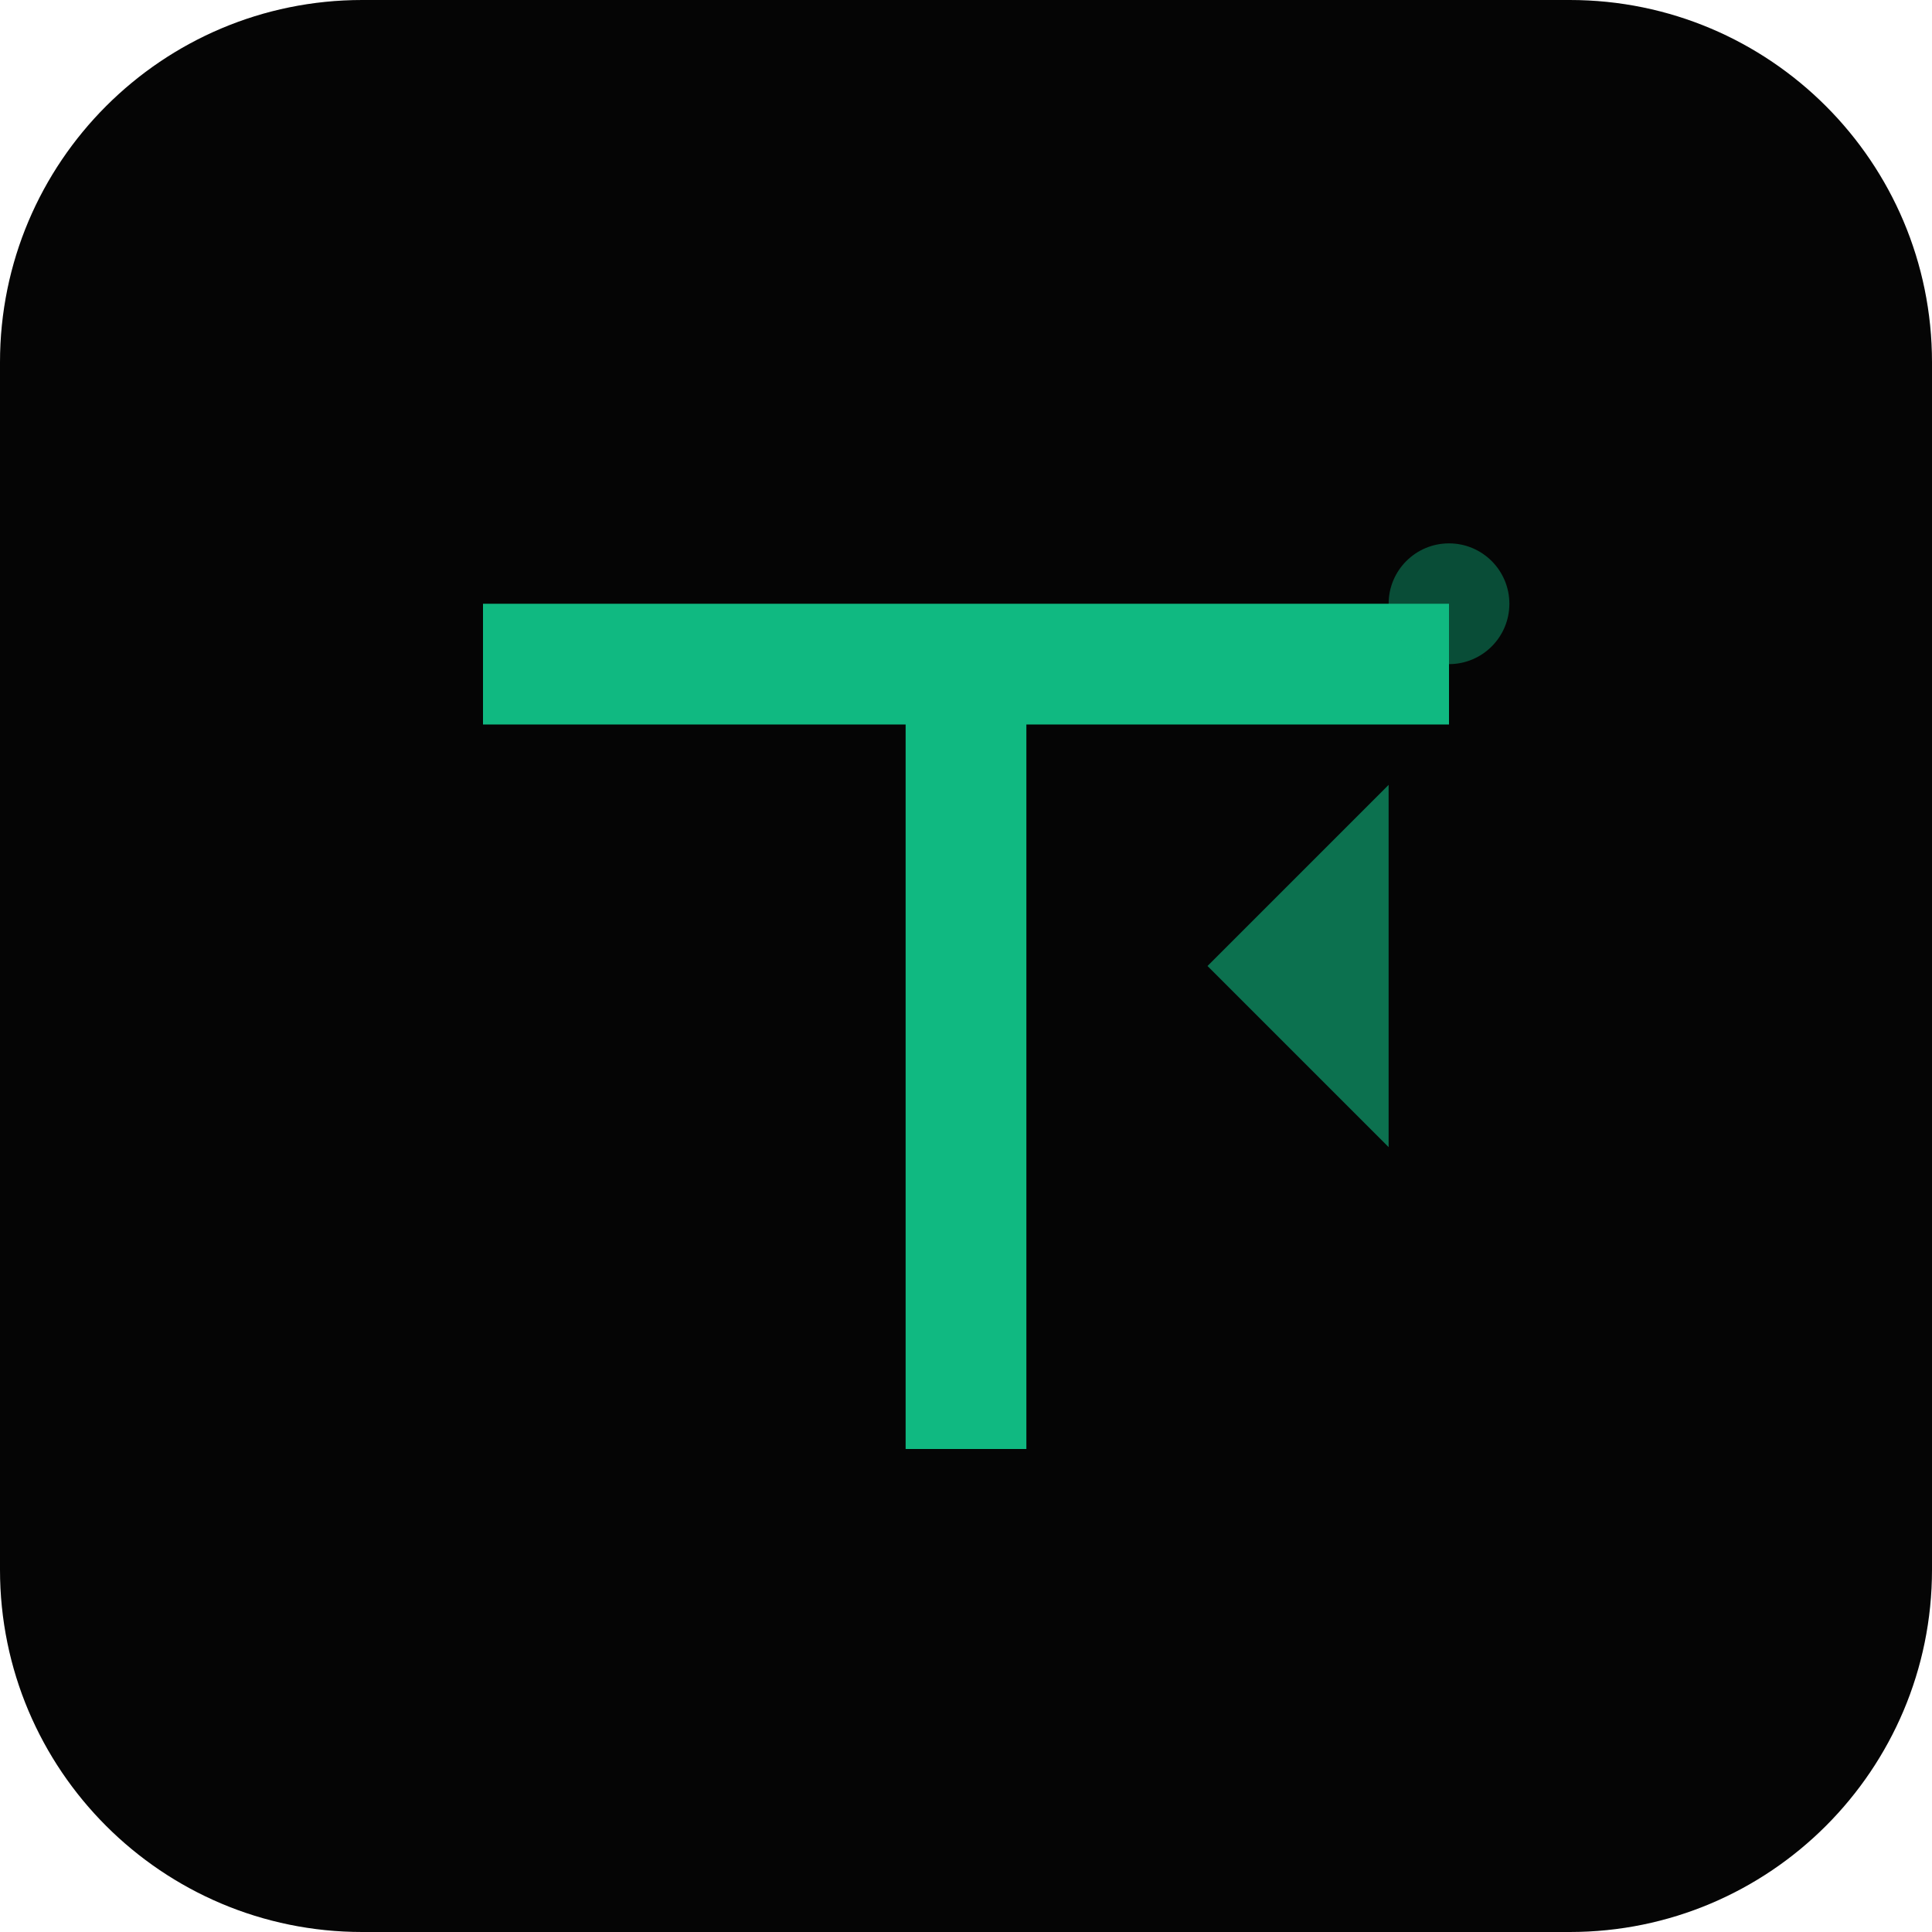
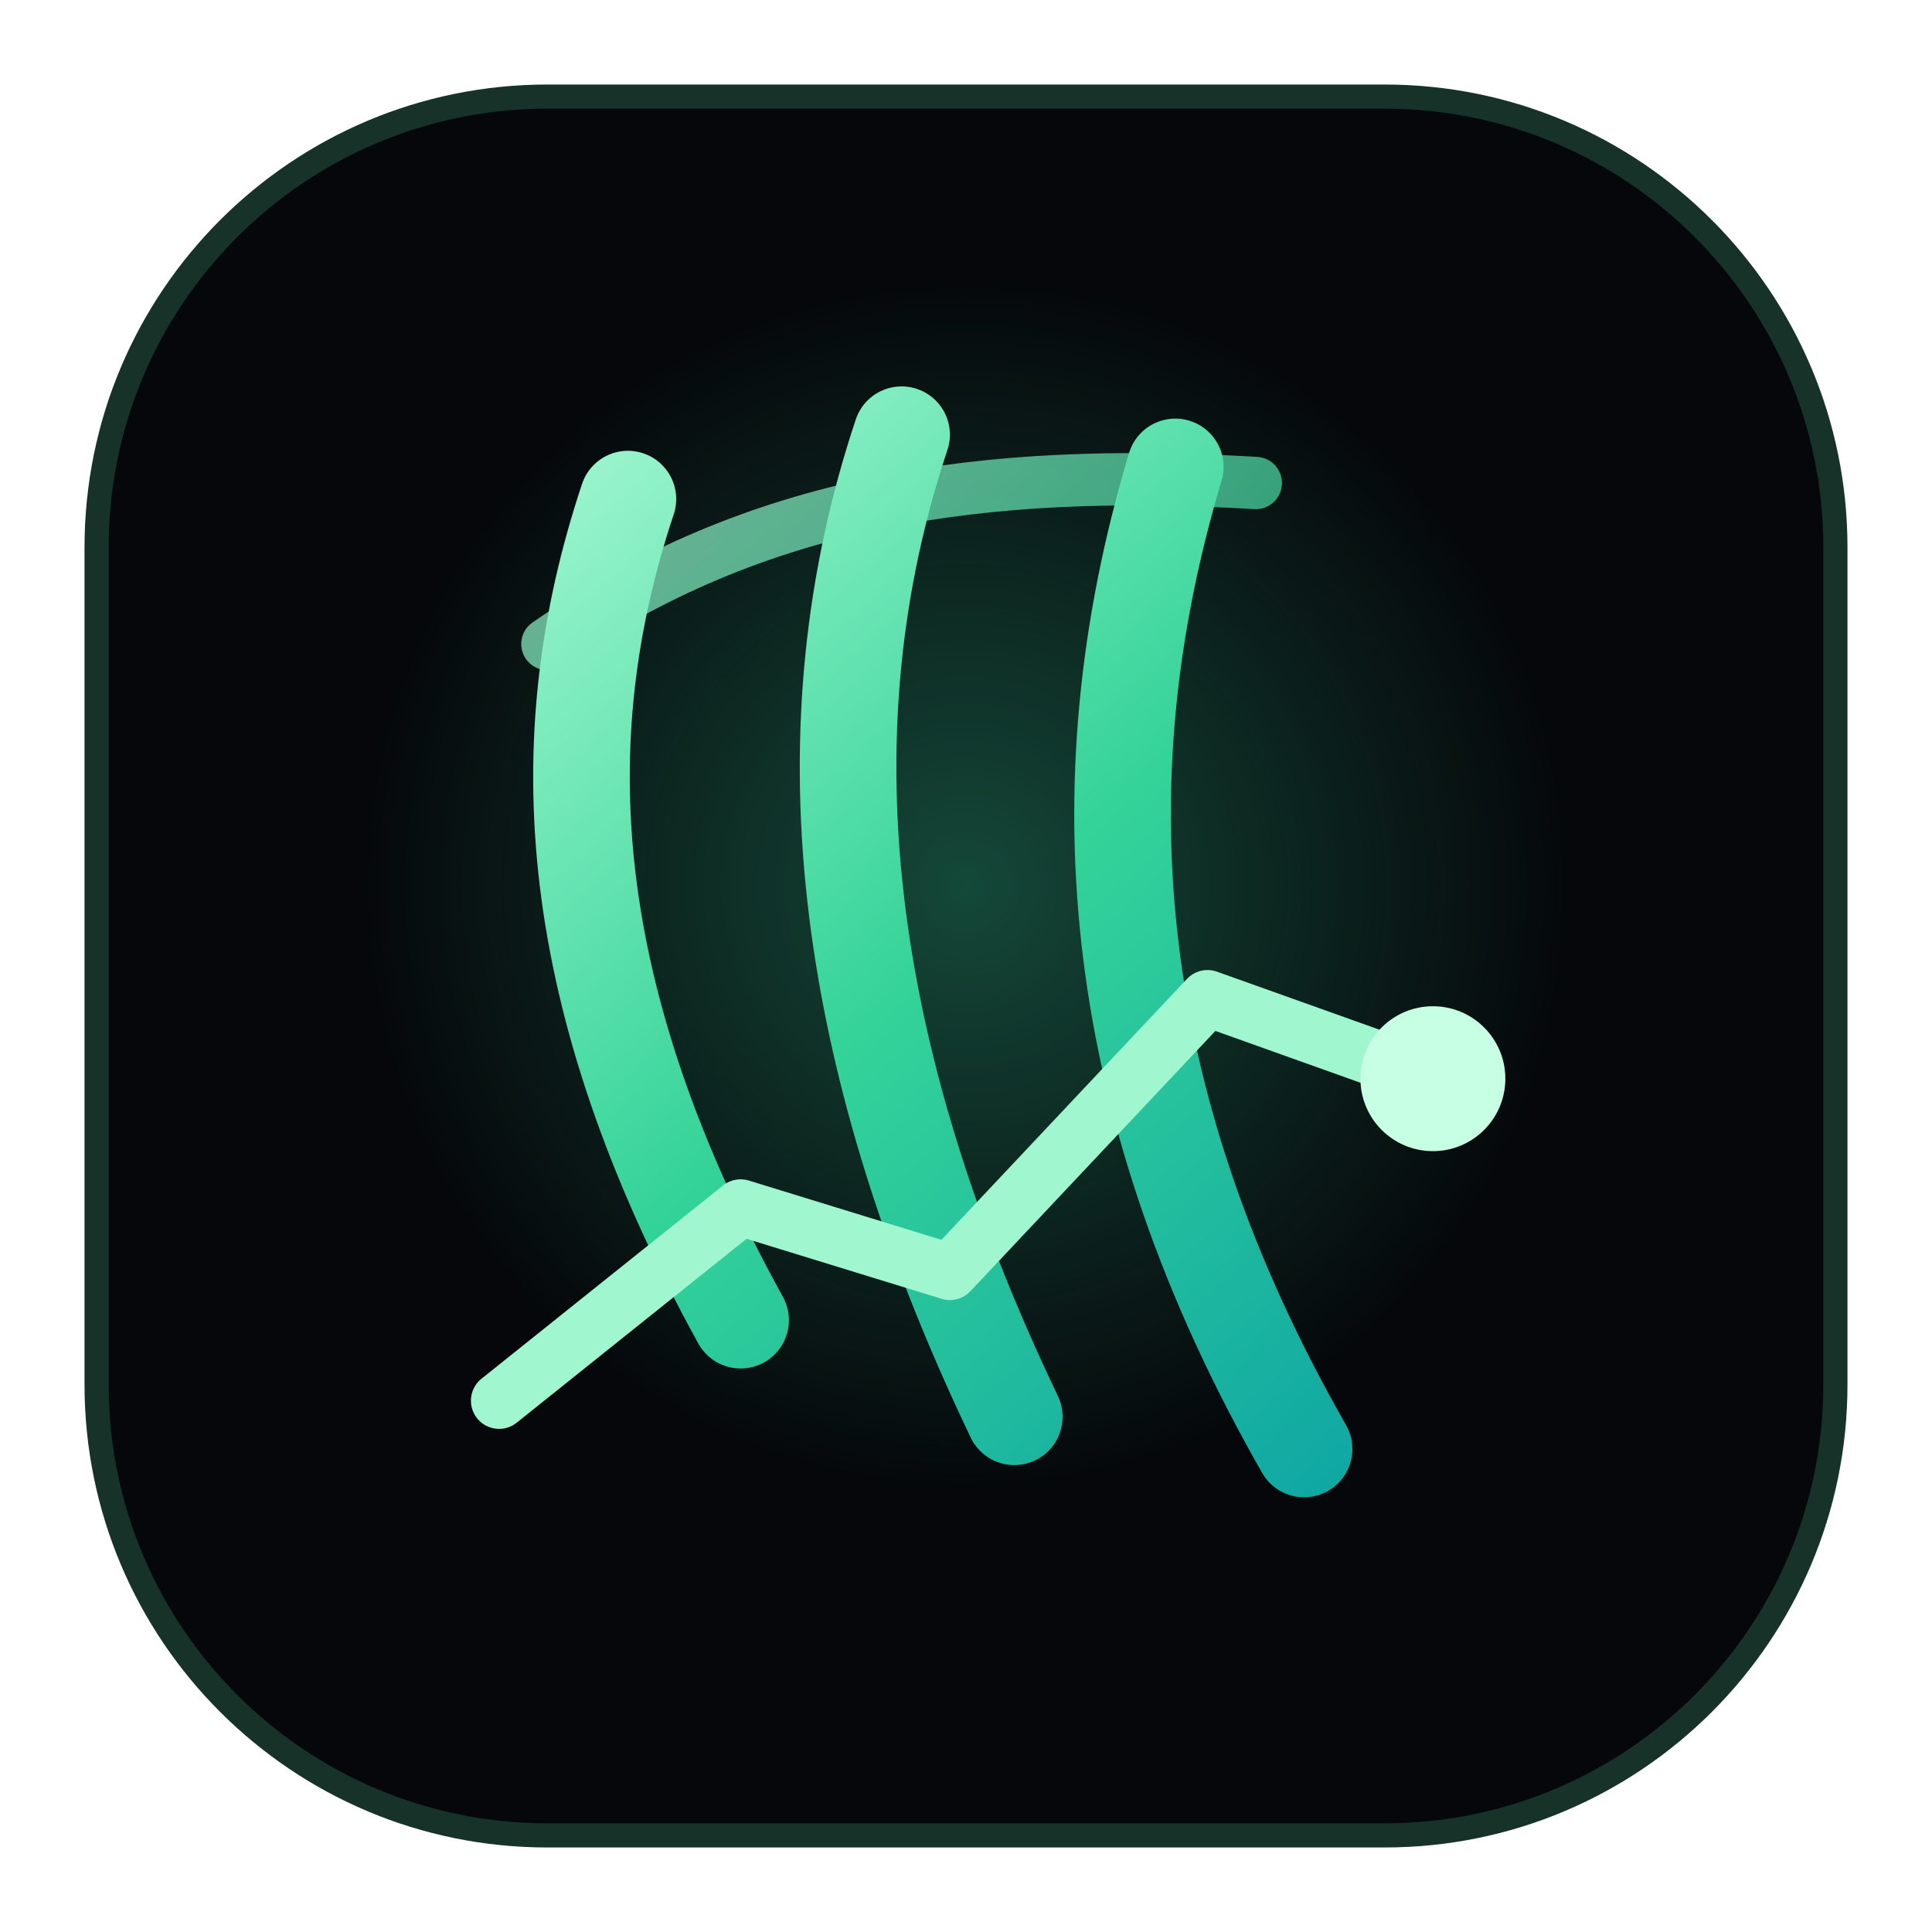
- <svg xmlns="http://www.w3.org/2000/svg" viewBox="0 0 512 512">
-   <rect width="512" height="512" rx="96" fill="#050505" />
-   <path d="M128 160h256v32H272v192h-32V192H128v-32z" fill="#10b981" />
-   <path d="M320 256l48-48v96l-48-48z" fill="#10b981" opacity="0.6" />
-   <circle cx="384" cy="160" r="16" fill="#10b981" opacity="0.4" />
+ <svg xmlns="http://www.w3.org/2000/svg" viewBox="0 0 120 120" fill="none">
+   <defs>
+     <linearGradient id="claw" x1="34" y1="28" x2="89" y2="90" gradientUnits="userSpaceOnUse">
+       <stop offset="0%" stop-color="#9ff6cf" />
+       <stop offset="48%" stop-color="#34d399" />
+       <stop offset="100%" stop-color="#0ea5a4" />
+     </linearGradient>
+     <radialGradient id="glow" cx="0" cy="0" r="1" gradientUnits="userSpaceOnUse" gradientTransform="translate(60 55) rotate(90) scale(38)">
+       <stop offset="0%" stop-color="#34d399" stop-opacity="0.32" />
+       <stop offset="100%" stop-color="#34d399" stop-opacity="0" />
+     </radialGradient>
+   </defs>
+   <rect x="6" y="6" width="108" height="108" rx="28" fill="#05070a" />
+   <rect x="6" y="6" width="108" height="108" rx="28" stroke="#163229" stroke-width="1.5" />
+   <circle cx="60" cy="55" r="38" fill="url(#glow)" />
+   <g stroke="url(#claw)" stroke-linecap="round" stroke-linejoin="round" fill="none">
+     <path d="M39 31C34 46 35 62 46 82" stroke-width="6" />
+     <path d="M56 27C50 45 52 65 63 88" stroke-width="6" />
+     <path d="M73 29C67 49 69 69 81 90" stroke-width="6" />
+     <path d="M34 40C47 31 61 29 78 30" stroke-width="3.25" opacity="0.72" />
+   </g>
+   <path d="M31 87L46 75L59 79L75 62L89 67" stroke="#9ff6cf" stroke-width="3.5" stroke-linecap="round" stroke-linejoin="round" />
+   <circle cx="89" cy="67" r="4.5" fill="#c7ffe4" />
</svg>
